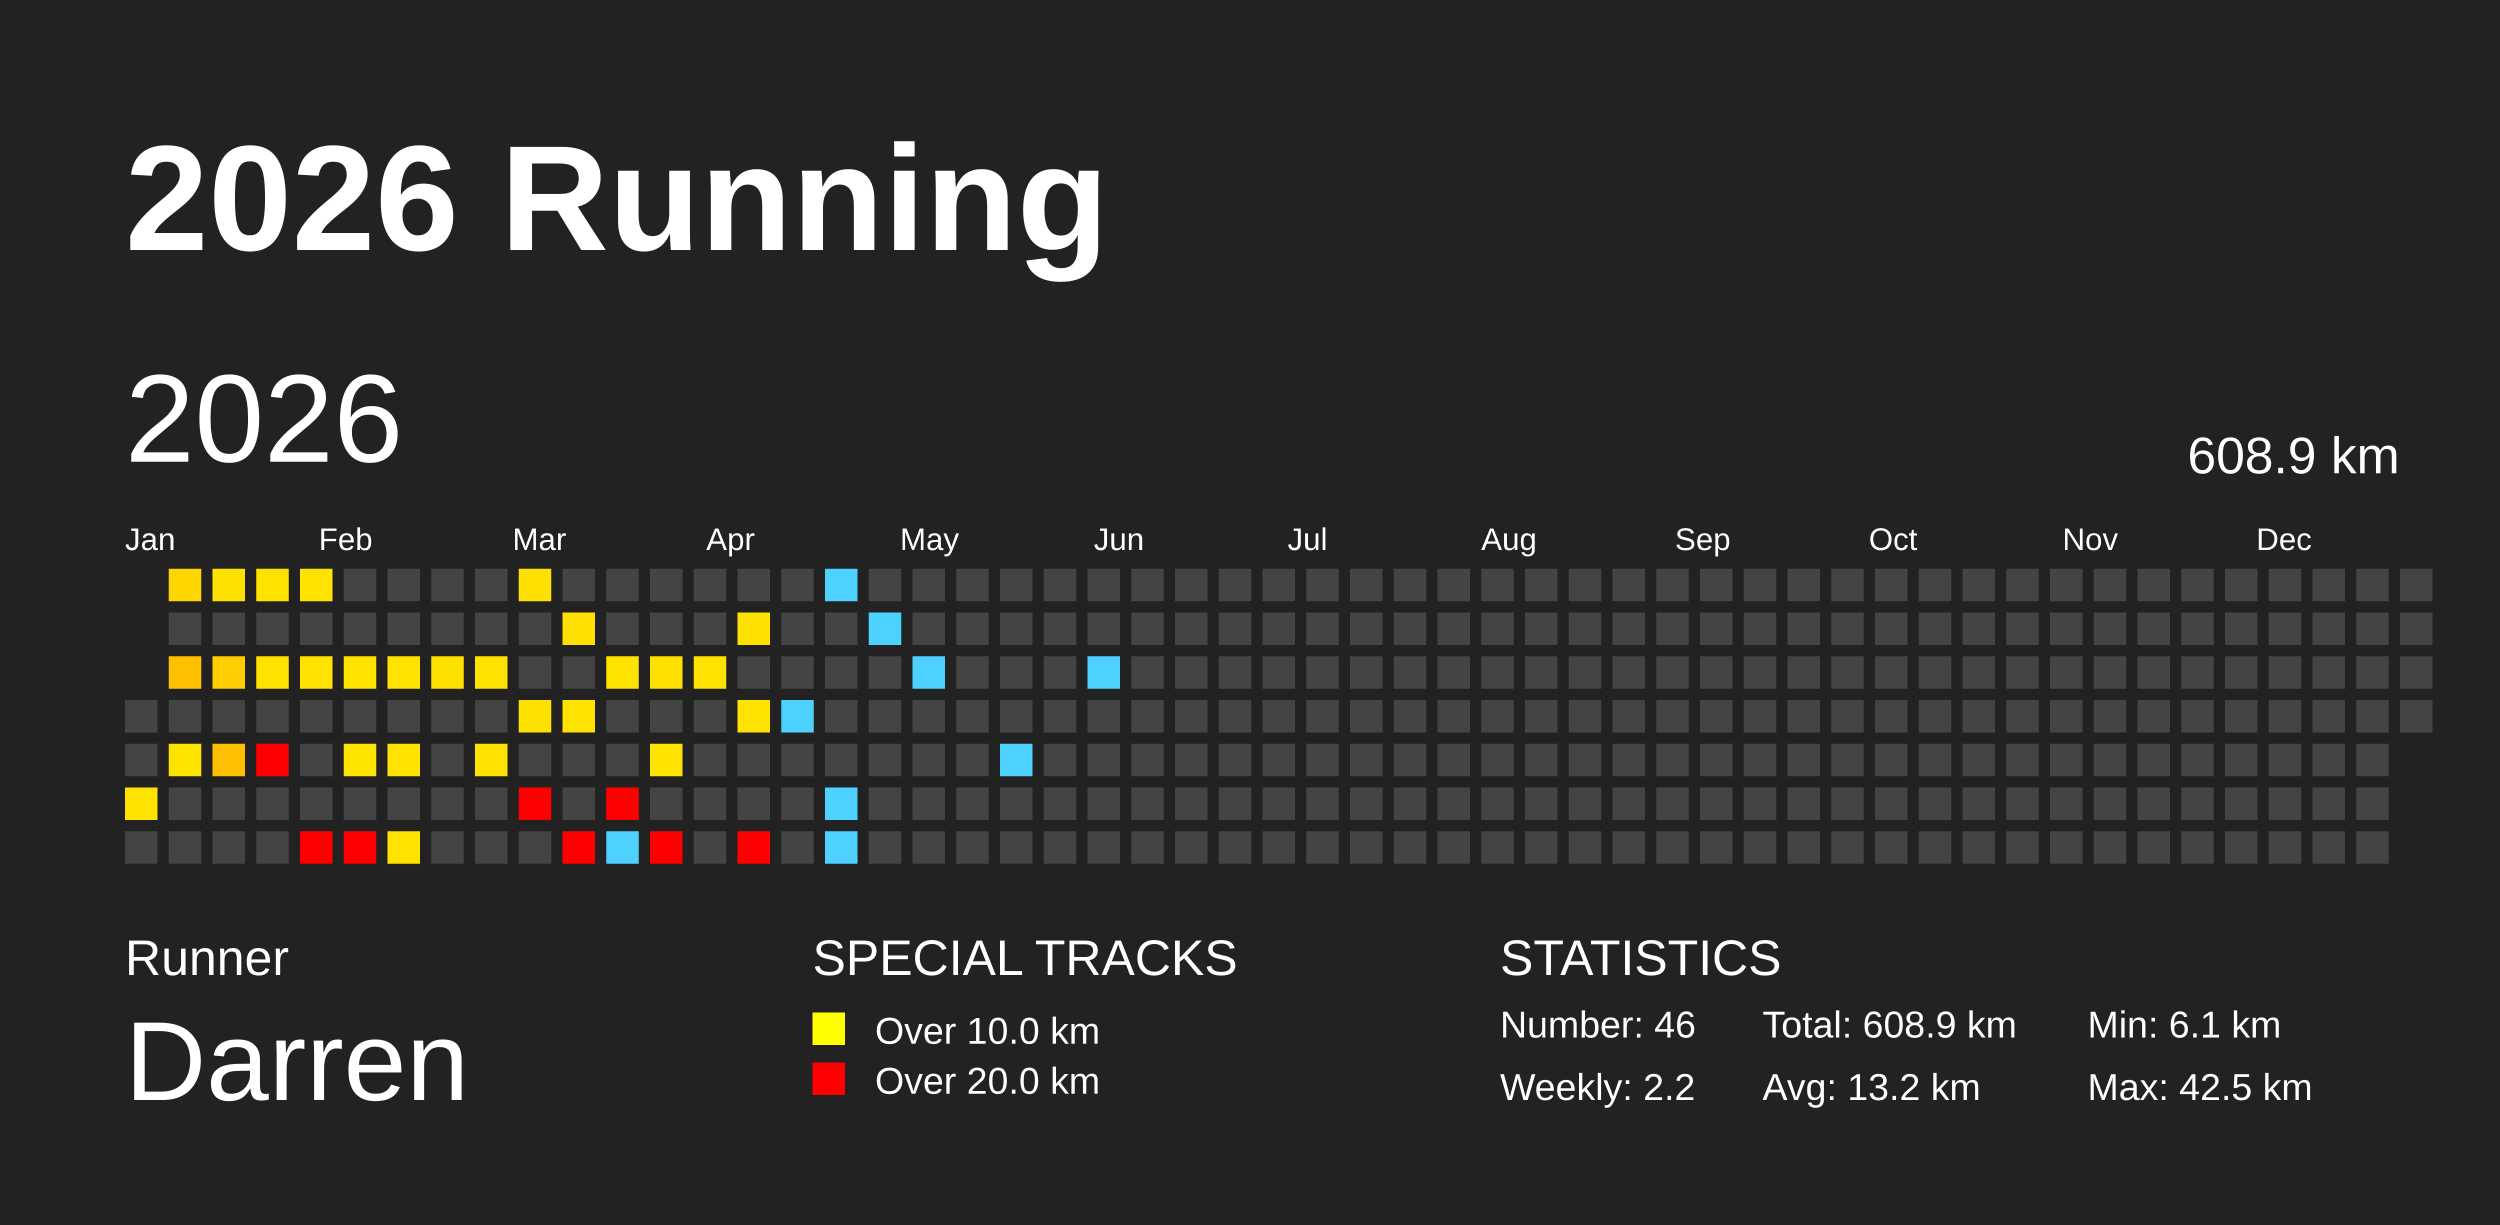
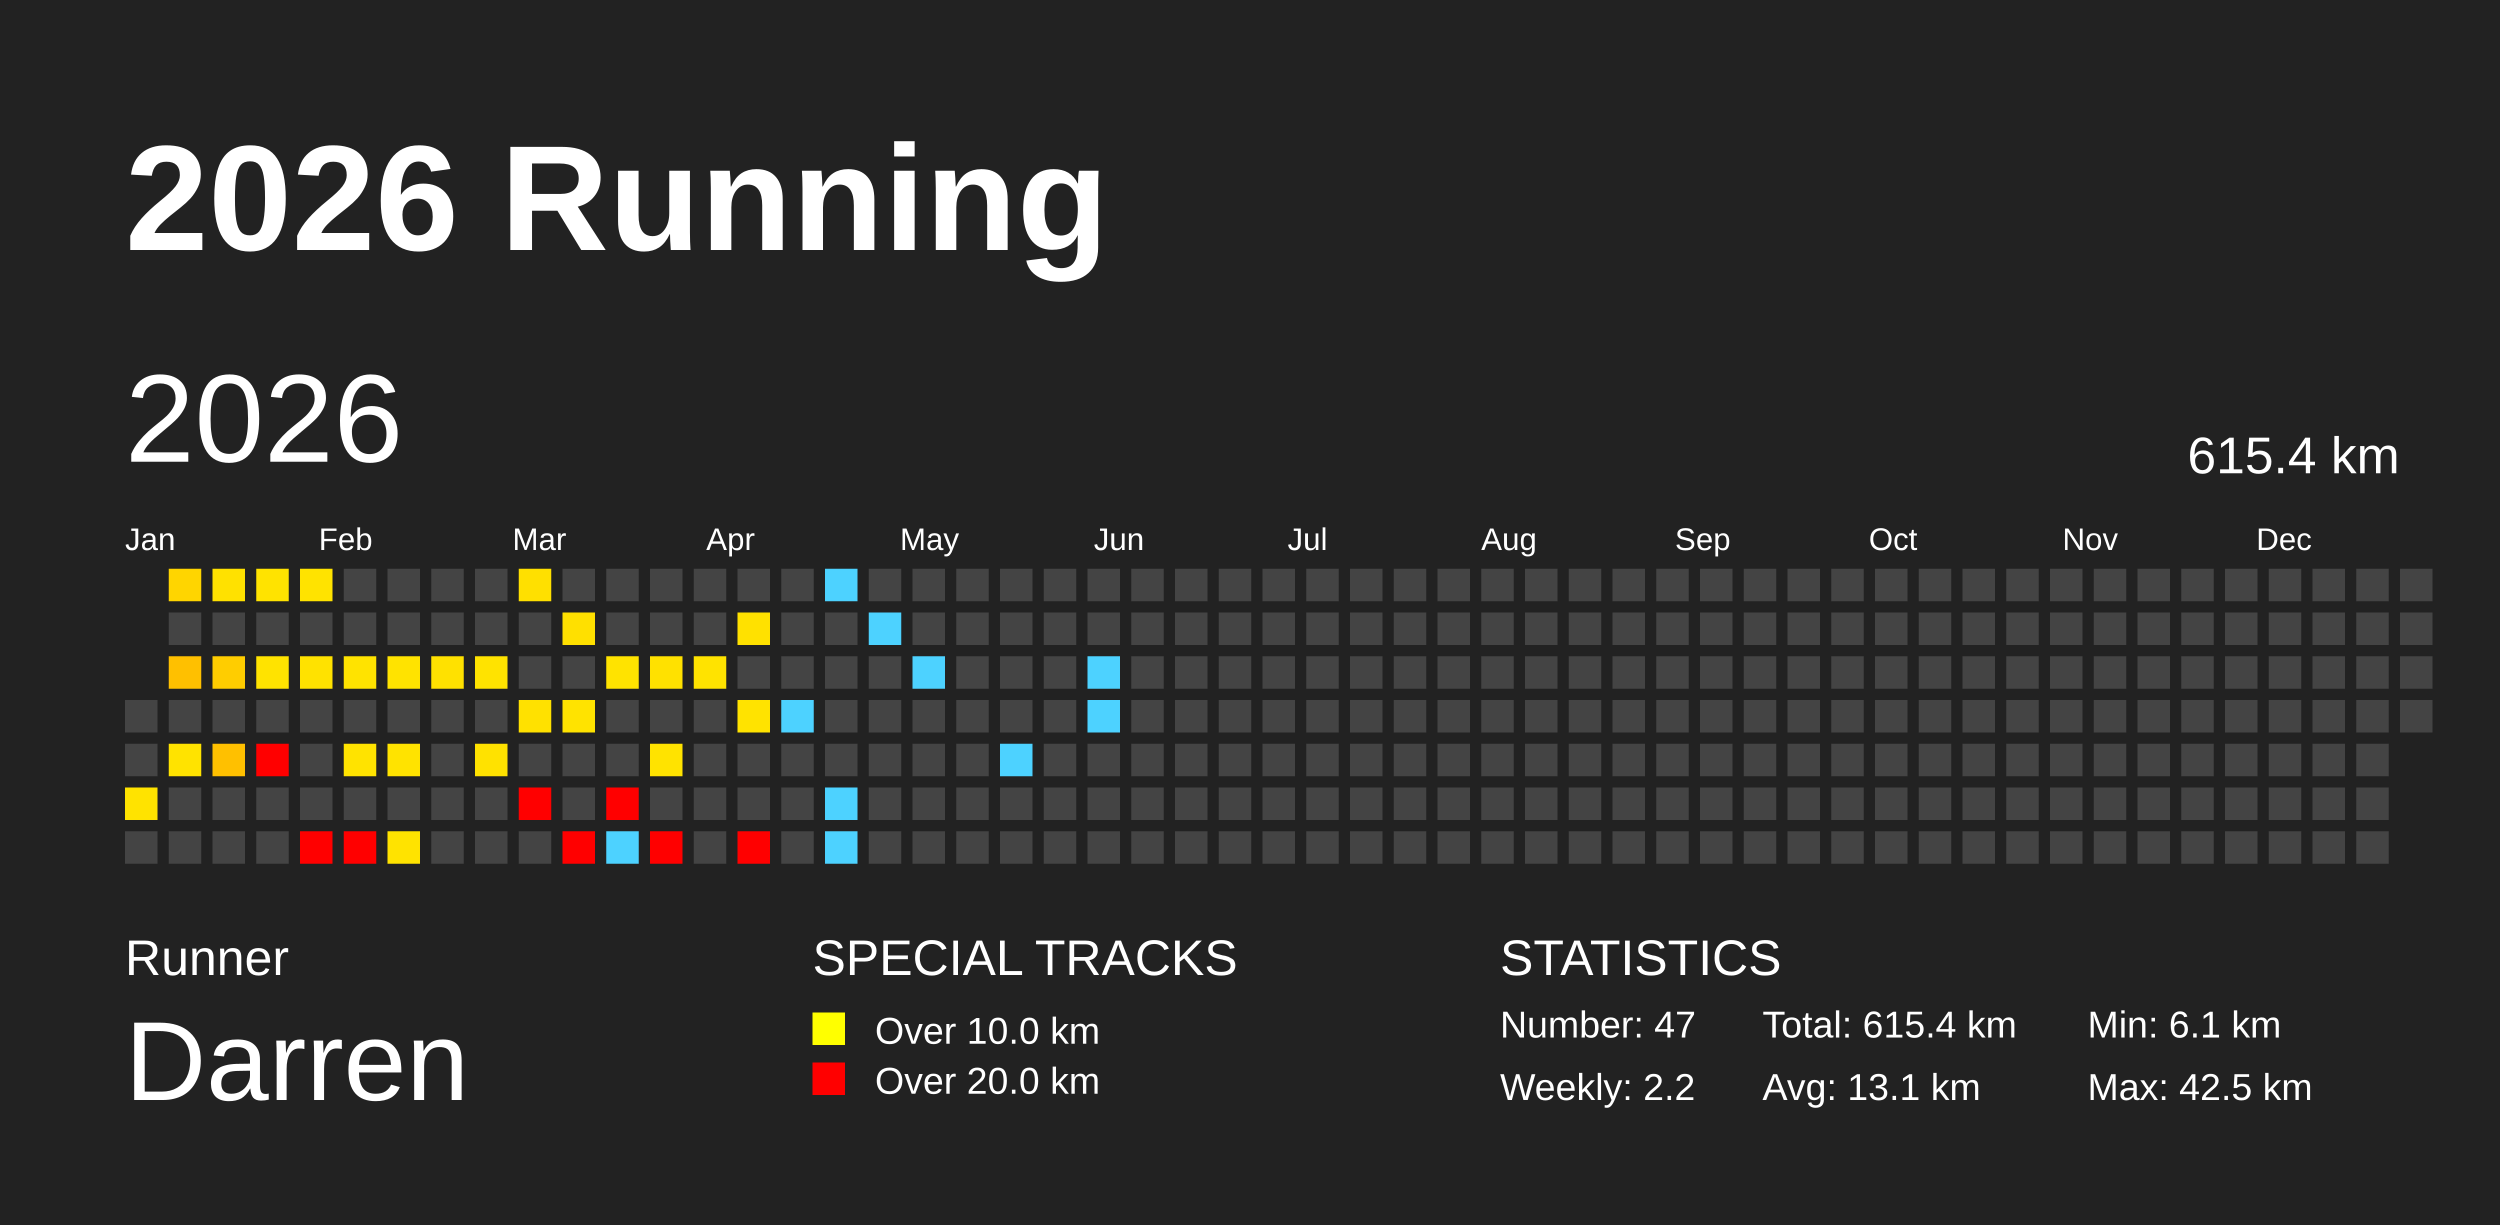
<svg xmlns="http://www.w3.org/2000/svg" baseProfile="full" height="98mm" version="1.1" viewBox="0,0,200,98" width="200mm">
  <defs />
  <rect fill="#222222" height="98" width="200" x="0" y="0" />
  <text fill="#FFFFFF" style="font-size:12px; font-family:Arial; font-weight:bold;" x="10" y="20">2026 Running</text>
  <text fill="#FFFFFF" style="font-size:4px; font-family:Arial" x="10" y="78">Runner</text>
  <text fill="#FFFFFF" style="font-size:9px; font-family:Arial" x="10" y="88">Darren</text>
  <text fill="#FFFFFF" style="font-size:4px; font-family:Arial" x="65" y="78">SPECIAL TRACKS</text>
  <rect fill="yellow" height="2.6" width="2.6" x="65" y="81" />
  <text fill="#FFFFFF" style="font-size:3px; font-family:Arial" x="70" y="83.5">Over 10.0 km</text>
  <rect fill="red" height="2.6" width="2.6" x="65" y="85" />
  <text fill="#FFFFFF" style="font-size:3px; font-family:Arial" x="70" y="87.5">Over 20.0 km</text>
  <text fill="#FFFFFF" style="font-size:4px; font-family:Arial" x="120" y="78">STATISTICS</text>
-   <text fill="#FFFFFF" style="font-size:3px; font-family:Arial" x="120" y="83">Number: 46</text>
+   <text fill="#FFFFFF" style="font-size:3px; font-family:Arial" x="120" y="83">Number: 47</text>
  <text fill="#FFFFFF" style="font-size:3px; font-family:Arial" x="120" y="88">Weekly: 2.2</text>
-   <text fill="#FFFFFF" style="font-size:3px; font-family:Arial" x="141" y="83">Total: 608.9 km</text>
-   <text fill="#FFFFFF" style="font-size:3px; font-family:Arial" x="141" y="88">Avg: 13.2 km</text>
+   <text fill="#FFFFFF" style="font-size:3px; font-family:Arial" x="141" y="83">Total: 615.4 km</text>
+   <text fill="#FFFFFF" style="font-size:3px; font-family:Arial" x="141" y="88">Avg: 13.1 km</text>
  <text fill="#FFFFFF" style="font-size:3px; font-family:Arial" x="167" y="83">Min: 6.1 km</text>
  <text fill="#FFFFFF" style="font-size:3px; font-family:Arial" x="167" y="88">Max: 42.5 km</text>
  <text dominant-baseline="hanging" fill="#FFFFFF" style="font-size:10.0px; font-family:Arial;" x="10" y="30">2026</text>
-   <text dominant-baseline="hanging" fill="#FFFFFF" style="font-size:4.125px; font-family:Arial;" x="175" y="35">608.9 km</text>
+   <text dominant-baseline="hanging" fill="#FFFFFF" style="font-size:4.125px; font-family:Arial;" x="175" y="35">615.4 km</text>
  <text fill="#FFFFFF" style="font-size:2.5px; font-family:Arial" x="10.0" y="44">Jan</text>
  <text fill="#FFFFFF" style="font-size:2.5px; font-family:Arial" x="25.5" y="44">Feb</text>
  <text fill="#FFFFFF" style="font-size:2.5px; font-family:Arial" x="41.0" y="44">Mar</text>
  <text fill="#FFFFFF" style="font-size:2.5px; font-family:Arial" x="56.5" y="44">Apr</text>
  <text fill="#FFFFFF" style="font-size:2.5px; font-family:Arial" x="72.0" y="44">May</text>
  <text fill="#FFFFFF" style="font-size:2.5px; font-family:Arial" x="87.5" y="44">Jun</text>
  <text fill="#FFFFFF" style="font-size:2.5px; font-family:Arial" x="103.0" y="44">Jul</text>
  <text fill="#FFFFFF" style="font-size:2.5px; font-family:Arial" x="118.5" y="44">Aug</text>
  <text fill="#FFFFFF" style="font-size:2.5px; font-family:Arial" x="134.0" y="44">Sep</text>
  <text fill="#FFFFFF" style="font-size:2.5px; font-family:Arial" x="149.5" y="44">Oct</text>
  <text fill="#FFFFFF" style="font-size:2.5px; font-family:Arial" x="165.0" y="44">Nov</text>
  <text fill="#FFFFFF" style="font-size:2.5px; font-family:Arial" x="180.5" y="44">Dec</text>
  <rect fill="#444444" height="2.6" width="2.6" x="10.0" y="56.0" />
  <rect fill="#444444" height="2.6" width="2.6" x="10.0" y="59.5" />
  <rect fill="#ffe300" height="2.6" width="2.6" x="10.0" y="63.0" />
  <rect fill="#444444" height="2.6" width="2.6" x="10.0" y="66.5" />
  <rect fill="#ffd500" height="2.6" width="2.6" x="13.5" y="45.5" />
  <rect fill="#444444" height="2.6" width="2.6" x="13.5" y="49.0" />
  <rect fill="#ffc000" height="2.6" width="2.6" x="13.5" y="52.5" />
  <rect fill="#444444" height="2.6" width="2.6" x="13.5" y="56.0" />
  <rect fill="#ffe300" height="2.6" width="2.6" x="13.5" y="59.5" />
  <rect fill="#444444" height="2.6" width="2.6" x="13.5" y="63.0" />
  <rect fill="#444444" height="2.6" width="2.6" x="13.5" y="66.5" />
  <rect fill="#ffe100" height="2.6" width="2.6" x="17.0" y="45.5" />
  <rect fill="#444444" height="2.6" width="2.6" x="17.0" y="49.0" />
  <rect fill="#ffcd00" height="2.6" width="2.6" x="17.0" y="52.5" />
  <rect fill="#444444" height="2.6" width="2.6" x="17.0" y="56.0" />
  <rect fill="#ffc000" height="2.6" width="2.6" x="17.0" y="59.5" />
  <rect fill="#444444" height="2.6" width="2.6" x="17.0" y="63.0" />
  <rect fill="#444444" height="2.6" width="2.6" x="17.0" y="66.5" />
  <rect fill="#ffe300" height="2.6" width="2.6" x="20.5" y="45.5" />
  <rect fill="#444444" height="2.6" width="2.6" x="20.5" y="49.0" />
  <rect fill="#ffe300" height="2.6" width="2.6" x="20.5" y="52.5" />
  <rect fill="#444444" height="2.6" width="2.6" x="20.5" y="56.0" />
  <rect fill="red" height="2.6" width="2.6" x="20.5" y="59.5" />
  <rect fill="#444444" height="2.6" width="2.6" x="20.5" y="63.0" />
  <rect fill="#444444" height="2.6" width="2.6" x="20.5" y="66.5" />
  <rect fill="#ffe300" height="2.6" width="2.6" x="24.0" y="45.5" />
  <rect fill="#444444" height="2.6" width="2.6" x="24.0" y="49.0" />
  <rect fill="#ffe200" height="2.6" width="2.6" x="24.0" y="52.5" />
  <rect fill="#444444" height="2.6" width="2.6" x="24.0" y="56.0" />
  <rect fill="#444444" height="2.6" width="2.6" x="24.0" y="59.5" />
  <rect fill="#444444" height="2.6" width="2.6" x="24.0" y="63.0" />
  <rect fill="red" height="2.6" width="2.6" x="24.0" y="66.5" />
  <rect fill="#444444" height="2.6" width="2.6" x="27.5" y="45.5" />
  <rect fill="#444444" height="2.6" width="2.6" x="27.5" y="49.0" />
  <rect fill="#ffe300" height="2.6" width="2.6" x="27.5" y="52.5" />
  <rect fill="#444444" height="2.6" width="2.6" x="27.5" y="56.0" />
  <rect fill="#ffe300" height="2.6" width="2.6" x="27.5" y="59.5" />
  <rect fill="#444444" height="2.6" width="2.6" x="27.5" y="63.0" />
  <rect fill="red" height="2.6" width="2.6" x="27.5" y="66.5" />
  <rect fill="#444444" height="2.6" width="2.6" x="31.0" y="45.5" />
  <rect fill="#444444" height="2.6" width="2.6" x="31.0" y="49.0" />
  <rect fill="#ffe300" height="2.6" width="2.6" x="31.0" y="52.5" />
  <rect fill="#444444" height="2.6" width="2.6" x="31.0" y="56.0" />
  <rect fill="#ffe300" height="2.6" width="2.6" x="31.0" y="59.5" />
  <rect fill="#444444" height="2.6" width="2.6" x="31.0" y="63.0" />
  <rect fill="#ffe300" height="2.6" width="2.6" x="31.0" y="66.5" />
  <rect fill="#444444" height="2.6" width="2.6" x="34.5" y="45.5" />
  <rect fill="#444444" height="2.6" width="2.6" x="34.5" y="49.0" />
  <rect fill="#ffe100" height="2.6" width="2.6" x="34.5" y="52.5" />
  <rect fill="#444444" height="2.6" width="2.6" x="34.5" y="56.0" />
  <rect fill="#444444" height="2.6" width="2.6" x="34.5" y="59.5" />
  <rect fill="#444444" height="2.6" width="2.6" x="34.5" y="63.0" />
  <rect fill="#444444" height="2.6" width="2.6" x="34.5" y="66.5" />
  <rect fill="#444444" height="2.6" width="2.6" x="38.0" y="45.5" />
  <rect fill="#444444" height="2.6" width="2.6" x="38.0" y="49.0" />
  <rect fill="#ffe300" height="2.6" width="2.6" x="38.0" y="52.5" />
  <rect fill="#444444" height="2.6" width="2.6" x="38.0" y="56.0" />
  <rect fill="#ffe200" height="2.6" width="2.6" x="38.0" y="59.5" />
  <rect fill="#444444" height="2.6" width="2.6" x="38.0" y="63.0" />
  <rect fill="#444444" height="2.6" width="2.6" x="38.0" y="66.5" />
  <rect fill="#ffe000" height="2.6" width="2.6" x="41.5" y="45.5" />
  <rect fill="#444444" height="2.6" width="2.6" x="41.5" y="49.0" />
  <rect fill="#444444" height="2.6" width="2.6" x="41.5" y="52.5" />
  <rect fill="#ffe100" height="2.6" width="2.6" x="41.5" y="56.0" />
  <rect fill="#444444" height="2.6" width="2.6" x="41.5" y="59.5" />
  <rect fill="red" height="2.6" width="2.6" x="41.5" y="63.0" />
  <rect fill="#444444" height="2.6" width="2.6" x="41.5" y="66.5" />
  <rect fill="#444444" height="2.6" width="2.6" x="45.0" y="45.5" />
  <rect fill="#ffe000" height="2.6" width="2.6" x="45.0" y="49.0" />
  <rect fill="#444444" height="2.6" width="2.6" x="45.0" y="52.5" />
  <rect fill="#ffe300" height="2.6" width="2.6" x="45.0" y="56.0" />
  <rect fill="#444444" height="2.6" width="2.6" x="45.0" y="59.5" />
  <rect fill="#444444" height="2.6" width="2.6" x="45.0" y="63.0" />
  <rect fill="red" height="2.6" width="2.6" x="45.0" y="66.5" />
  <rect fill="#444444" height="2.6" width="2.6" x="48.5" y="45.5" />
  <rect fill="#444444" height="2.6" width="2.6" x="48.5" y="49.0" />
  <rect fill="#ffe300" height="2.6" width="2.6" x="48.5" y="52.5" />
  <rect fill="#444444" height="2.6" width="2.6" x="48.5" y="56.0" />
  <rect fill="#444444" height="2.6" width="2.6" x="48.5" y="59.5" />
  <rect fill="red" height="2.6" width="2.6" x="48.5" y="63.0" />
  <rect fill="#4dd2ff" height="2.6" width="2.6" x="48.5" y="66.5" />
  <rect fill="#444444" height="2.6" width="2.6" x="52.0" y="45.5" />
  <rect fill="#444444" height="2.6" width="2.6" x="52.0" y="49.0" />
  <rect fill="#ffe100" height="2.6" width="2.6" x="52.0" y="52.5" />
  <rect fill="#444444" height="2.6" width="2.6" x="52.0" y="56.0" />
  <rect fill="#ffe300" height="2.6" width="2.6" x="52.0" y="59.5" />
  <rect fill="#444444" height="2.6" width="2.6" x="52.0" y="63.0" />
  <rect fill="red" height="2.6" width="2.6" x="52.0" y="66.5" />
  <rect fill="#444444" height="2.6" width="2.6" x="55.5" y="45.5" />
  <rect fill="#444444" height="2.6" width="2.6" x="55.5" y="49.0" />
  <rect fill="#ffe300" height="2.6" width="2.6" x="55.5" y="52.5" />
  <rect fill="#444444" height="2.6" width="2.6" x="55.5" y="56.0" />
  <rect fill="#444444" height="2.6" width="2.6" x="55.5" y="59.5" />
  <rect fill="#444444" height="2.6" width="2.6" x="55.5" y="63.0" />
  <rect fill="#444444" height="2.6" width="2.6" x="55.5" y="66.5" />
  <rect fill="#444444" height="2.6" width="2.6" x="59.0" y="45.5" />
  <rect fill="#ffe100" height="2.6" width="2.6" x="59.0" y="49.0" />
  <rect fill="#444444" height="2.6" width="2.6" x="59.0" y="52.5" />
  <rect fill="#ffe300" height="2.6" width="2.6" x="59.0" y="56.0" />
  <rect fill="#444444" height="2.6" width="2.6" x="59.0" y="59.5" />
  <rect fill="#444444" height="2.6" width="2.6" x="59.0" y="63.0" />
  <rect fill="red" height="2.6" width="2.6" x="59.0" y="66.5" />
  <rect fill="#444444" height="2.6" width="2.6" x="62.5" y="45.5" />
  <rect fill="#444444" height="2.6" width="2.6" x="62.5" y="49.0" />
  <rect fill="#444444" height="2.6" width="2.6" x="62.5" y="52.5" />
  <rect fill="#4dd2ff" height="2.6" width="2.6" x="62.5" y="56.0" />
  <rect fill="#444444" height="2.6" width="2.6" x="62.5" y="59.5" />
  <rect fill="#444444" height="2.6" width="2.6" x="62.5" y="63.0" />
  <rect fill="#444444" height="2.6" width="2.6" x="62.5" y="66.5" />
  <rect fill="#4dd2ff" height="2.6" width="2.6" x="66.0" y="45.5" />
  <rect fill="#444444" height="2.6" width="2.6" x="66.0" y="49.0" />
  <rect fill="#444444" height="2.6" width="2.6" x="66.0" y="52.5" />
  <rect fill="#444444" height="2.6" width="2.6" x="66.0" y="56.0" />
  <rect fill="#444444" height="2.6" width="2.6" x="66.0" y="59.5" />
  <rect fill="#4dd2ff" height="2.6" width="2.6" x="66.0" y="63.0" />
  <rect fill="#4dd2ff" height="2.6" width="2.6" x="66.0" y="66.5" />
  <rect fill="#444444" height="2.6" width="2.6" x="69.5" y="45.5" />
  <rect fill="#4dd2ff" height="2.6" width="2.6" x="69.5" y="49.0" />
  <rect fill="#444444" height="2.6" width="2.6" x="69.5" y="52.5" />
  <rect fill="#444444" height="2.6" width="2.6" x="69.5" y="56.0" />
  <rect fill="#444444" height="2.6" width="2.6" x="69.5" y="59.5" />
  <rect fill="#444444" height="2.6" width="2.6" x="69.5" y="63.0" />
  <rect fill="#444444" height="2.6" width="2.6" x="69.5" y="66.5" />
  <rect fill="#444444" height="2.6" width="2.6" x="73.0" y="45.5" />
  <rect fill="#444444" height="2.6" width="2.6" x="73.0" y="49.0" />
  <rect fill="#4dd2ff" height="2.6" width="2.6" x="73.0" y="52.5" />
  <rect fill="#444444" height="2.6" width="2.6" x="73.0" y="56.0" />
  <rect fill="#444444" height="2.6" width="2.6" x="73.0" y="59.5" />
  <rect fill="#444444" height="2.6" width="2.6" x="73.0" y="63.0" />
  <rect fill="#444444" height="2.6" width="2.6" x="73.0" y="66.5" />
  <rect fill="#444444" height="2.6" width="2.6" x="76.5" y="45.5" />
  <rect fill="#444444" height="2.6" width="2.6" x="76.5" y="49.0" />
  <rect fill="#444444" height="2.6" width="2.6" x="76.5" y="52.5" />
  <rect fill="#444444" height="2.6" width="2.6" x="76.5" y="56.0" />
  <rect fill="#444444" height="2.6" width="2.6" x="76.5" y="59.5" />
  <rect fill="#444444" height="2.6" width="2.6" x="76.5" y="63.0" />
  <rect fill="#444444" height="2.6" width="2.6" x="76.5" y="66.5" />
  <rect fill="#444444" height="2.6" width="2.6" x="80.0" y="45.5" />
  <rect fill="#444444" height="2.6" width="2.6" x="80.0" y="49.0" />
  <rect fill="#444444" height="2.6" width="2.6" x="80.0" y="52.5" />
  <rect fill="#444444" height="2.6" width="2.6" x="80.0" y="56.0" />
  <rect fill="#4dd2ff" height="2.6" width="2.6" x="80.0" y="59.5" />
  <rect fill="#444444" height="2.6" width="2.6" x="80.0" y="63.0" />
  <rect fill="#444444" height="2.6" width="2.6" x="80.0" y="66.5" />
  <rect fill="#444444" height="2.6" width="2.6" x="83.5" y="45.5" />
  <rect fill="#444444" height="2.6" width="2.6" x="83.5" y="49.0" />
  <rect fill="#444444" height="2.6" width="2.6" x="83.5" y="52.5" />
  <rect fill="#444444" height="2.6" width="2.6" x="83.5" y="56.0" />
  <rect fill="#444444" height="2.6" width="2.6" x="83.5" y="59.5" />
  <rect fill="#444444" height="2.6" width="2.6" x="83.5" y="63.0" />
  <rect fill="#444444" height="2.6" width="2.6" x="83.5" y="66.5" />
  <rect fill="#444444" height="2.6" width="2.6" x="87.0" y="45.5" />
  <rect fill="#444444" height="2.6" width="2.6" x="87.0" y="49.0" />
  <rect fill="#4dd2ff" height="2.6" width="2.6" x="87.0" y="52.5" />
-   <rect fill="#444444" height="2.6" width="2.6" x="87.0" y="56.0" />
+   <rect fill="#4dd2ff" height="2.6" width="2.6" x="87.0" y="56.0" />
  <rect fill="#444444" height="2.6" width="2.6" x="87.0" y="59.5" />
  <rect fill="#444444" height="2.6" width="2.6" x="87.0" y="63.0" />
  <rect fill="#444444" height="2.6" width="2.6" x="87.0" y="66.5" />
  <rect fill="#444444" height="2.6" width="2.6" x="90.5" y="45.5" />
  <rect fill="#444444" height="2.6" width="2.6" x="90.5" y="49.0" />
  <rect fill="#444444" height="2.6" width="2.6" x="90.5" y="52.5" />
  <rect fill="#444444" height="2.6" width="2.6" x="90.5" y="56.0" />
  <rect fill="#444444" height="2.6" width="2.6" x="90.5" y="59.5" />
  <rect fill="#444444" height="2.6" width="2.6" x="90.5" y="63.0" />
  <rect fill="#444444" height="2.6" width="2.6" x="90.5" y="66.5" />
  <rect fill="#444444" height="2.6" width="2.6" x="94.0" y="45.5" />
  <rect fill="#444444" height="2.6" width="2.6" x="94.0" y="49.0" />
  <rect fill="#444444" height="2.6" width="2.6" x="94.0" y="52.5" />
  <rect fill="#444444" height="2.6" width="2.6" x="94.0" y="56.0" />
  <rect fill="#444444" height="2.6" width="2.6" x="94.0" y="59.5" />
  <rect fill="#444444" height="2.6" width="2.6" x="94.0" y="63.0" />
  <rect fill="#444444" height="2.6" width="2.6" x="94.0" y="66.5" />
  <rect fill="#444444" height="2.6" width="2.6" x="97.5" y="45.5" />
  <rect fill="#444444" height="2.6" width="2.6" x="97.5" y="49.0" />
  <rect fill="#444444" height="2.6" width="2.6" x="97.5" y="52.5" />
  <rect fill="#444444" height="2.6" width="2.6" x="97.5" y="56.0" />
  <rect fill="#444444" height="2.6" width="2.6" x="97.5" y="59.5" />
  <rect fill="#444444" height="2.6" width="2.6" x="97.5" y="63.0" />
  <rect fill="#444444" height="2.6" width="2.6" x="97.5" y="66.5" />
  <rect fill="#444444" height="2.6" width="2.6" x="101.0" y="45.5" />
  <rect fill="#444444" height="2.6" width="2.6" x="101.0" y="49.0" />
  <rect fill="#444444" height="2.6" width="2.6" x="101.0" y="52.5" />
  <rect fill="#444444" height="2.6" width="2.6" x="101.0" y="56.0" />
  <rect fill="#444444" height="2.6" width="2.6" x="101.0" y="59.5" />
  <rect fill="#444444" height="2.6" width="2.6" x="101.0" y="63.0" />
  <rect fill="#444444" height="2.6" width="2.6" x="101.0" y="66.5" />
  <rect fill="#444444" height="2.6" width="2.6" x="104.5" y="45.5" />
  <rect fill="#444444" height="2.6" width="2.6" x="104.5" y="49.0" />
  <rect fill="#444444" height="2.6" width="2.6" x="104.5" y="52.5" />
  <rect fill="#444444" height="2.6" width="2.6" x="104.5" y="56.0" />
  <rect fill="#444444" height="2.6" width="2.6" x="104.5" y="59.5" />
  <rect fill="#444444" height="2.6" width="2.6" x="104.5" y="63.0" />
  <rect fill="#444444" height="2.6" width="2.6" x="104.5" y="66.5" />
  <rect fill="#444444" height="2.6" width="2.6" x="108.0" y="45.5" />
  <rect fill="#444444" height="2.6" width="2.6" x="108.0" y="49.0" />
  <rect fill="#444444" height="2.6" width="2.6" x="108.0" y="52.5" />
  <rect fill="#444444" height="2.6" width="2.6" x="108.0" y="56.0" />
  <rect fill="#444444" height="2.6" width="2.6" x="108.0" y="59.5" />
  <rect fill="#444444" height="2.6" width="2.6" x="108.0" y="63.0" />
  <rect fill="#444444" height="2.6" width="2.6" x="108.0" y="66.5" />
  <rect fill="#444444" height="2.6" width="2.6" x="111.5" y="45.5" />
  <rect fill="#444444" height="2.6" width="2.6" x="111.5" y="49.0" />
  <rect fill="#444444" height="2.6" width="2.6" x="111.5" y="52.5" />
  <rect fill="#444444" height="2.6" width="2.6" x="111.5" y="56.0" />
  <rect fill="#444444" height="2.6" width="2.6" x="111.5" y="59.5" />
  <rect fill="#444444" height="2.6" width="2.6" x="111.5" y="63.0" />
  <rect fill="#444444" height="2.6" width="2.6" x="111.5" y="66.5" />
  <rect fill="#444444" height="2.6" width="2.6" x="115.0" y="45.5" />
  <rect fill="#444444" height="2.6" width="2.6" x="115.0" y="49.0" />
  <rect fill="#444444" height="2.6" width="2.6" x="115.0" y="52.5" />
  <rect fill="#444444" height="2.6" width="2.6" x="115.0" y="56.0" />
  <rect fill="#444444" height="2.6" width="2.6" x="115.0" y="59.5" />
  <rect fill="#444444" height="2.6" width="2.6" x="115.0" y="63.0" />
  <rect fill="#444444" height="2.6" width="2.6" x="115.0" y="66.5" />
  <rect fill="#444444" height="2.6" width="2.6" x="118.5" y="45.5" />
  <rect fill="#444444" height="2.6" width="2.6" x="118.5" y="49.0" />
  <rect fill="#444444" height="2.6" width="2.6" x="118.5" y="52.5" />
  <rect fill="#444444" height="2.6" width="2.6" x="118.5" y="56.0" />
  <rect fill="#444444" height="2.6" width="2.6" x="118.5" y="59.5" />
  <rect fill="#444444" height="2.6" width="2.6" x="118.5" y="63.0" />
  <rect fill="#444444" height="2.6" width="2.6" x="118.5" y="66.5" />
  <rect fill="#444444" height="2.6" width="2.6" x="122.0" y="45.5" />
  <rect fill="#444444" height="2.6" width="2.6" x="122.0" y="49.0" />
  <rect fill="#444444" height="2.6" width="2.6" x="122.0" y="52.5" />
  <rect fill="#444444" height="2.6" width="2.6" x="122.0" y="56.0" />
  <rect fill="#444444" height="2.6" width="2.6" x="122.0" y="59.5" />
  <rect fill="#444444" height="2.6" width="2.6" x="122.0" y="63.0" />
  <rect fill="#444444" height="2.6" width="2.6" x="122.0" y="66.5" />
  <rect fill="#444444" height="2.6" width="2.6" x="125.5" y="45.5" />
  <rect fill="#444444" height="2.6" width="2.6" x="125.5" y="49.0" />
  <rect fill="#444444" height="2.6" width="2.6" x="125.5" y="52.5" />
  <rect fill="#444444" height="2.6" width="2.6" x="125.5" y="56.0" />
  <rect fill="#444444" height="2.6" width="2.6" x="125.5" y="59.5" />
  <rect fill="#444444" height="2.6" width="2.6" x="125.5" y="63.0" />
  <rect fill="#444444" height="2.6" width="2.6" x="125.5" y="66.5" />
  <rect fill="#444444" height="2.6" width="2.6" x="129.0" y="45.5" />
  <rect fill="#444444" height="2.6" width="2.6" x="129.0" y="49.0" />
  <rect fill="#444444" height="2.6" width="2.6" x="129.0" y="52.5" />
  <rect fill="#444444" height="2.6" width="2.6" x="129.0" y="56.0" />
  <rect fill="#444444" height="2.6" width="2.6" x="129.0" y="59.5" />
  <rect fill="#444444" height="2.6" width="2.6" x="129.0" y="63.0" />
  <rect fill="#444444" height="2.6" width="2.6" x="129.0" y="66.5" />
  <rect fill="#444444" height="2.6" width="2.6" x="132.5" y="45.5" />
  <rect fill="#444444" height="2.6" width="2.6" x="132.5" y="49.0" />
  <rect fill="#444444" height="2.6" width="2.6" x="132.5" y="52.5" />
  <rect fill="#444444" height="2.6" width="2.6" x="132.5" y="56.0" />
  <rect fill="#444444" height="2.6" width="2.6" x="132.5" y="59.5" />
  <rect fill="#444444" height="2.6" width="2.6" x="132.5" y="63.0" />
  <rect fill="#444444" height="2.6" width="2.6" x="132.5" y="66.5" />
  <rect fill="#444444" height="2.6" width="2.6" x="136.0" y="45.5" />
  <rect fill="#444444" height="2.6" width="2.6" x="136.0" y="49.0" />
  <rect fill="#444444" height="2.6" width="2.6" x="136.0" y="52.5" />
  <rect fill="#444444" height="2.6" width="2.6" x="136.0" y="56.0" />
  <rect fill="#444444" height="2.6" width="2.6" x="136.0" y="59.5" />
  <rect fill="#444444" height="2.6" width="2.6" x="136.0" y="63.0" />
  <rect fill="#444444" height="2.6" width="2.6" x="136.0" y="66.5" />
  <rect fill="#444444" height="2.6" width="2.6" x="139.5" y="45.5" />
  <rect fill="#444444" height="2.6" width="2.6" x="139.5" y="49.0" />
  <rect fill="#444444" height="2.6" width="2.6" x="139.5" y="52.5" />
  <rect fill="#444444" height="2.6" width="2.6" x="139.5" y="56.0" />
  <rect fill="#444444" height="2.6" width="2.6" x="139.5" y="59.5" />
  <rect fill="#444444" height="2.6" width="2.6" x="139.5" y="63.0" />
  <rect fill="#444444" height="2.6" width="2.6" x="139.5" y="66.5" />
  <rect fill="#444444" height="2.6" width="2.6" x="143.0" y="45.5" />
  <rect fill="#444444" height="2.6" width="2.6" x="143.0" y="49.0" />
  <rect fill="#444444" height="2.6" width="2.6" x="143.0" y="52.5" />
  <rect fill="#444444" height="2.6" width="2.6" x="143.0" y="56.0" />
  <rect fill="#444444" height="2.6" width="2.6" x="143.0" y="59.5" />
  <rect fill="#444444" height="2.6" width="2.6" x="143.0" y="63.0" />
  <rect fill="#444444" height="2.6" width="2.6" x="143.0" y="66.5" />
  <rect fill="#444444" height="2.6" width="2.6" x="146.5" y="45.5" />
  <rect fill="#444444" height="2.6" width="2.6" x="146.5" y="49.0" />
  <rect fill="#444444" height="2.6" width="2.6" x="146.5" y="52.5" />
  <rect fill="#444444" height="2.6" width="2.6" x="146.5" y="56.0" />
  <rect fill="#444444" height="2.6" width="2.6" x="146.5" y="59.5" />
  <rect fill="#444444" height="2.6" width="2.6" x="146.5" y="63.0" />
  <rect fill="#444444" height="2.6" width="2.6" x="146.5" y="66.5" />
  <rect fill="#444444" height="2.6" width="2.6" x="150.0" y="45.5" />
  <rect fill="#444444" height="2.6" width="2.6" x="150.0" y="49.0" />
  <rect fill="#444444" height="2.6" width="2.6" x="150.0" y="52.5" />
  <rect fill="#444444" height="2.6" width="2.6" x="150.0" y="56.0" />
  <rect fill="#444444" height="2.6" width="2.6" x="150.0" y="59.5" />
  <rect fill="#444444" height="2.6" width="2.6" x="150.0" y="63.0" />
  <rect fill="#444444" height="2.6" width="2.6" x="150.0" y="66.5" />
  <rect fill="#444444" height="2.6" width="2.6" x="153.5" y="45.5" />
  <rect fill="#444444" height="2.6" width="2.6" x="153.5" y="49.0" />
  <rect fill="#444444" height="2.6" width="2.6" x="153.5" y="52.5" />
  <rect fill="#444444" height="2.6" width="2.6" x="153.5" y="56.0" />
  <rect fill="#444444" height="2.6" width="2.6" x="153.5" y="59.5" />
  <rect fill="#444444" height="2.6" width="2.6" x="153.5" y="63.0" />
  <rect fill="#444444" height="2.6" width="2.6" x="153.5" y="66.5" />
  <rect fill="#444444" height="2.6" width="2.6" x="157.0" y="45.5" />
  <rect fill="#444444" height="2.6" width="2.6" x="157.0" y="49.0" />
  <rect fill="#444444" height="2.6" width="2.6" x="157.0" y="52.5" />
  <rect fill="#444444" height="2.6" width="2.6" x="157.0" y="56.0" />
  <rect fill="#444444" height="2.6" width="2.6" x="157.0" y="59.5" />
  <rect fill="#444444" height="2.6" width="2.6" x="157.0" y="63.0" />
  <rect fill="#444444" height="2.6" width="2.6" x="157.0" y="66.5" />
  <rect fill="#444444" height="2.6" width="2.6" x="160.5" y="45.5" />
  <rect fill="#444444" height="2.6" width="2.6" x="160.5" y="49.0" />
  <rect fill="#444444" height="2.6" width="2.6" x="160.5" y="52.5" />
  <rect fill="#444444" height="2.6" width="2.6" x="160.5" y="56.0" />
  <rect fill="#444444" height="2.6" width="2.6" x="160.5" y="59.5" />
  <rect fill="#444444" height="2.6" width="2.6" x="160.5" y="63.0" />
  <rect fill="#444444" height="2.6" width="2.6" x="160.5" y="66.5" />
  <rect fill="#444444" height="2.6" width="2.6" x="164.0" y="45.5" />
  <rect fill="#444444" height="2.6" width="2.6" x="164.0" y="49.0" />
  <rect fill="#444444" height="2.6" width="2.6" x="164.0" y="52.5" />
  <rect fill="#444444" height="2.6" width="2.6" x="164.0" y="56.0" />
  <rect fill="#444444" height="2.6" width="2.6" x="164.0" y="59.5" />
  <rect fill="#444444" height="2.6" width="2.6" x="164.0" y="63.0" />
  <rect fill="#444444" height="2.6" width="2.6" x="164.0" y="66.5" />
  <rect fill="#444444" height="2.6" width="2.6" x="167.5" y="45.5" />
  <rect fill="#444444" height="2.6" width="2.6" x="167.5" y="49.0" />
  <rect fill="#444444" height="2.6" width="2.6" x="167.5" y="52.5" />
  <rect fill="#444444" height="2.6" width="2.6" x="167.5" y="56.0" />
  <rect fill="#444444" height="2.6" width="2.6" x="167.5" y="59.5" />
  <rect fill="#444444" height="2.6" width="2.6" x="167.5" y="63.0" />
  <rect fill="#444444" height="2.6" width="2.6" x="167.5" y="66.5" />
  <rect fill="#444444" height="2.6" width="2.6" x="171.0" y="45.5" />
  <rect fill="#444444" height="2.6" width="2.6" x="171.0" y="49.0" />
  <rect fill="#444444" height="2.6" width="2.6" x="171.0" y="52.5" />
  <rect fill="#444444" height="2.6" width="2.6" x="171.0" y="56.0" />
  <rect fill="#444444" height="2.6" width="2.6" x="171.0" y="59.5" />
  <rect fill="#444444" height="2.6" width="2.6" x="171.0" y="63.0" />
  <rect fill="#444444" height="2.6" width="2.6" x="171.0" y="66.5" />
  <rect fill="#444444" height="2.6" width="2.6" x="174.5" y="45.5" />
  <rect fill="#444444" height="2.6" width="2.6" x="174.5" y="49.0" />
  <rect fill="#444444" height="2.6" width="2.6" x="174.5" y="52.5" />
  <rect fill="#444444" height="2.6" width="2.6" x="174.5" y="56.0" />
  <rect fill="#444444" height="2.6" width="2.6" x="174.5" y="59.5" />
  <rect fill="#444444" height="2.6" width="2.6" x="174.5" y="63.0" />
  <rect fill="#444444" height="2.6" width="2.6" x="174.5" y="66.5" />
  <rect fill="#444444" height="2.6" width="2.6" x="178.0" y="45.5" />
  <rect fill="#444444" height="2.6" width="2.6" x="178.0" y="49.0" />
  <rect fill="#444444" height="2.6" width="2.6" x="178.0" y="52.5" />
  <rect fill="#444444" height="2.6" width="2.6" x="178.0" y="56.0" />
  <rect fill="#444444" height="2.6" width="2.6" x="178.0" y="59.5" />
  <rect fill="#444444" height="2.6" width="2.6" x="178.0" y="63.0" />
  <rect fill="#444444" height="2.6" width="2.6" x="178.0" y="66.5" />
  <rect fill="#444444" height="2.6" width="2.6" x="181.5" y="45.5" />
  <rect fill="#444444" height="2.6" width="2.6" x="181.5" y="49.0" />
  <rect fill="#444444" height="2.6" width="2.6" x="181.5" y="52.5" />
  <rect fill="#444444" height="2.6" width="2.6" x="181.5" y="56.0" />
  <rect fill="#444444" height="2.6" width="2.6" x="181.5" y="59.5" />
  <rect fill="#444444" height="2.6" width="2.6" x="181.5" y="63.0" />
  <rect fill="#444444" height="2.6" width="2.6" x="181.5" y="66.5" />
  <rect fill="#444444" height="2.6" width="2.6" x="185.0" y="45.5" />
  <rect fill="#444444" height="2.6" width="2.6" x="185.0" y="49.0" />
  <rect fill="#444444" height="2.6" width="2.6" x="185.0" y="52.5" />
  <rect fill="#444444" height="2.6" width="2.6" x="185.0" y="56.0" />
  <rect fill="#444444" height="2.6" width="2.6" x="185.0" y="59.5" />
  <rect fill="#444444" height="2.6" width="2.6" x="185.0" y="63.0" />
  <rect fill="#444444" height="2.6" width="2.6" x="185.0" y="66.5" />
  <rect fill="#444444" height="2.6" width="2.6" x="188.5" y="45.5" />
  <rect fill="#444444" height="2.6" width="2.6" x="188.5" y="49.0" />
  <rect fill="#444444" height="2.6" width="2.6" x="188.5" y="52.5" />
  <rect fill="#444444" height="2.6" width="2.6" x="188.5" y="56.0" />
  <rect fill="#444444" height="2.6" width="2.6" x="188.5" y="59.5" />
  <rect fill="#444444" height="2.6" width="2.6" x="188.5" y="63.0" />
  <rect fill="#444444" height="2.6" width="2.6" x="188.5" y="66.5" />
  <rect fill="#444444" height="2.6" width="2.6" x="192.0" y="45.5" />
  <rect fill="#444444" height="2.6" width="2.6" x="192.0" y="49.0" />
  <rect fill="#444444" height="2.6" width="2.6" x="192.0" y="52.5" />
  <rect fill="#444444" height="2.6" width="2.6" x="192.0" y="56.0" />
</svg>
